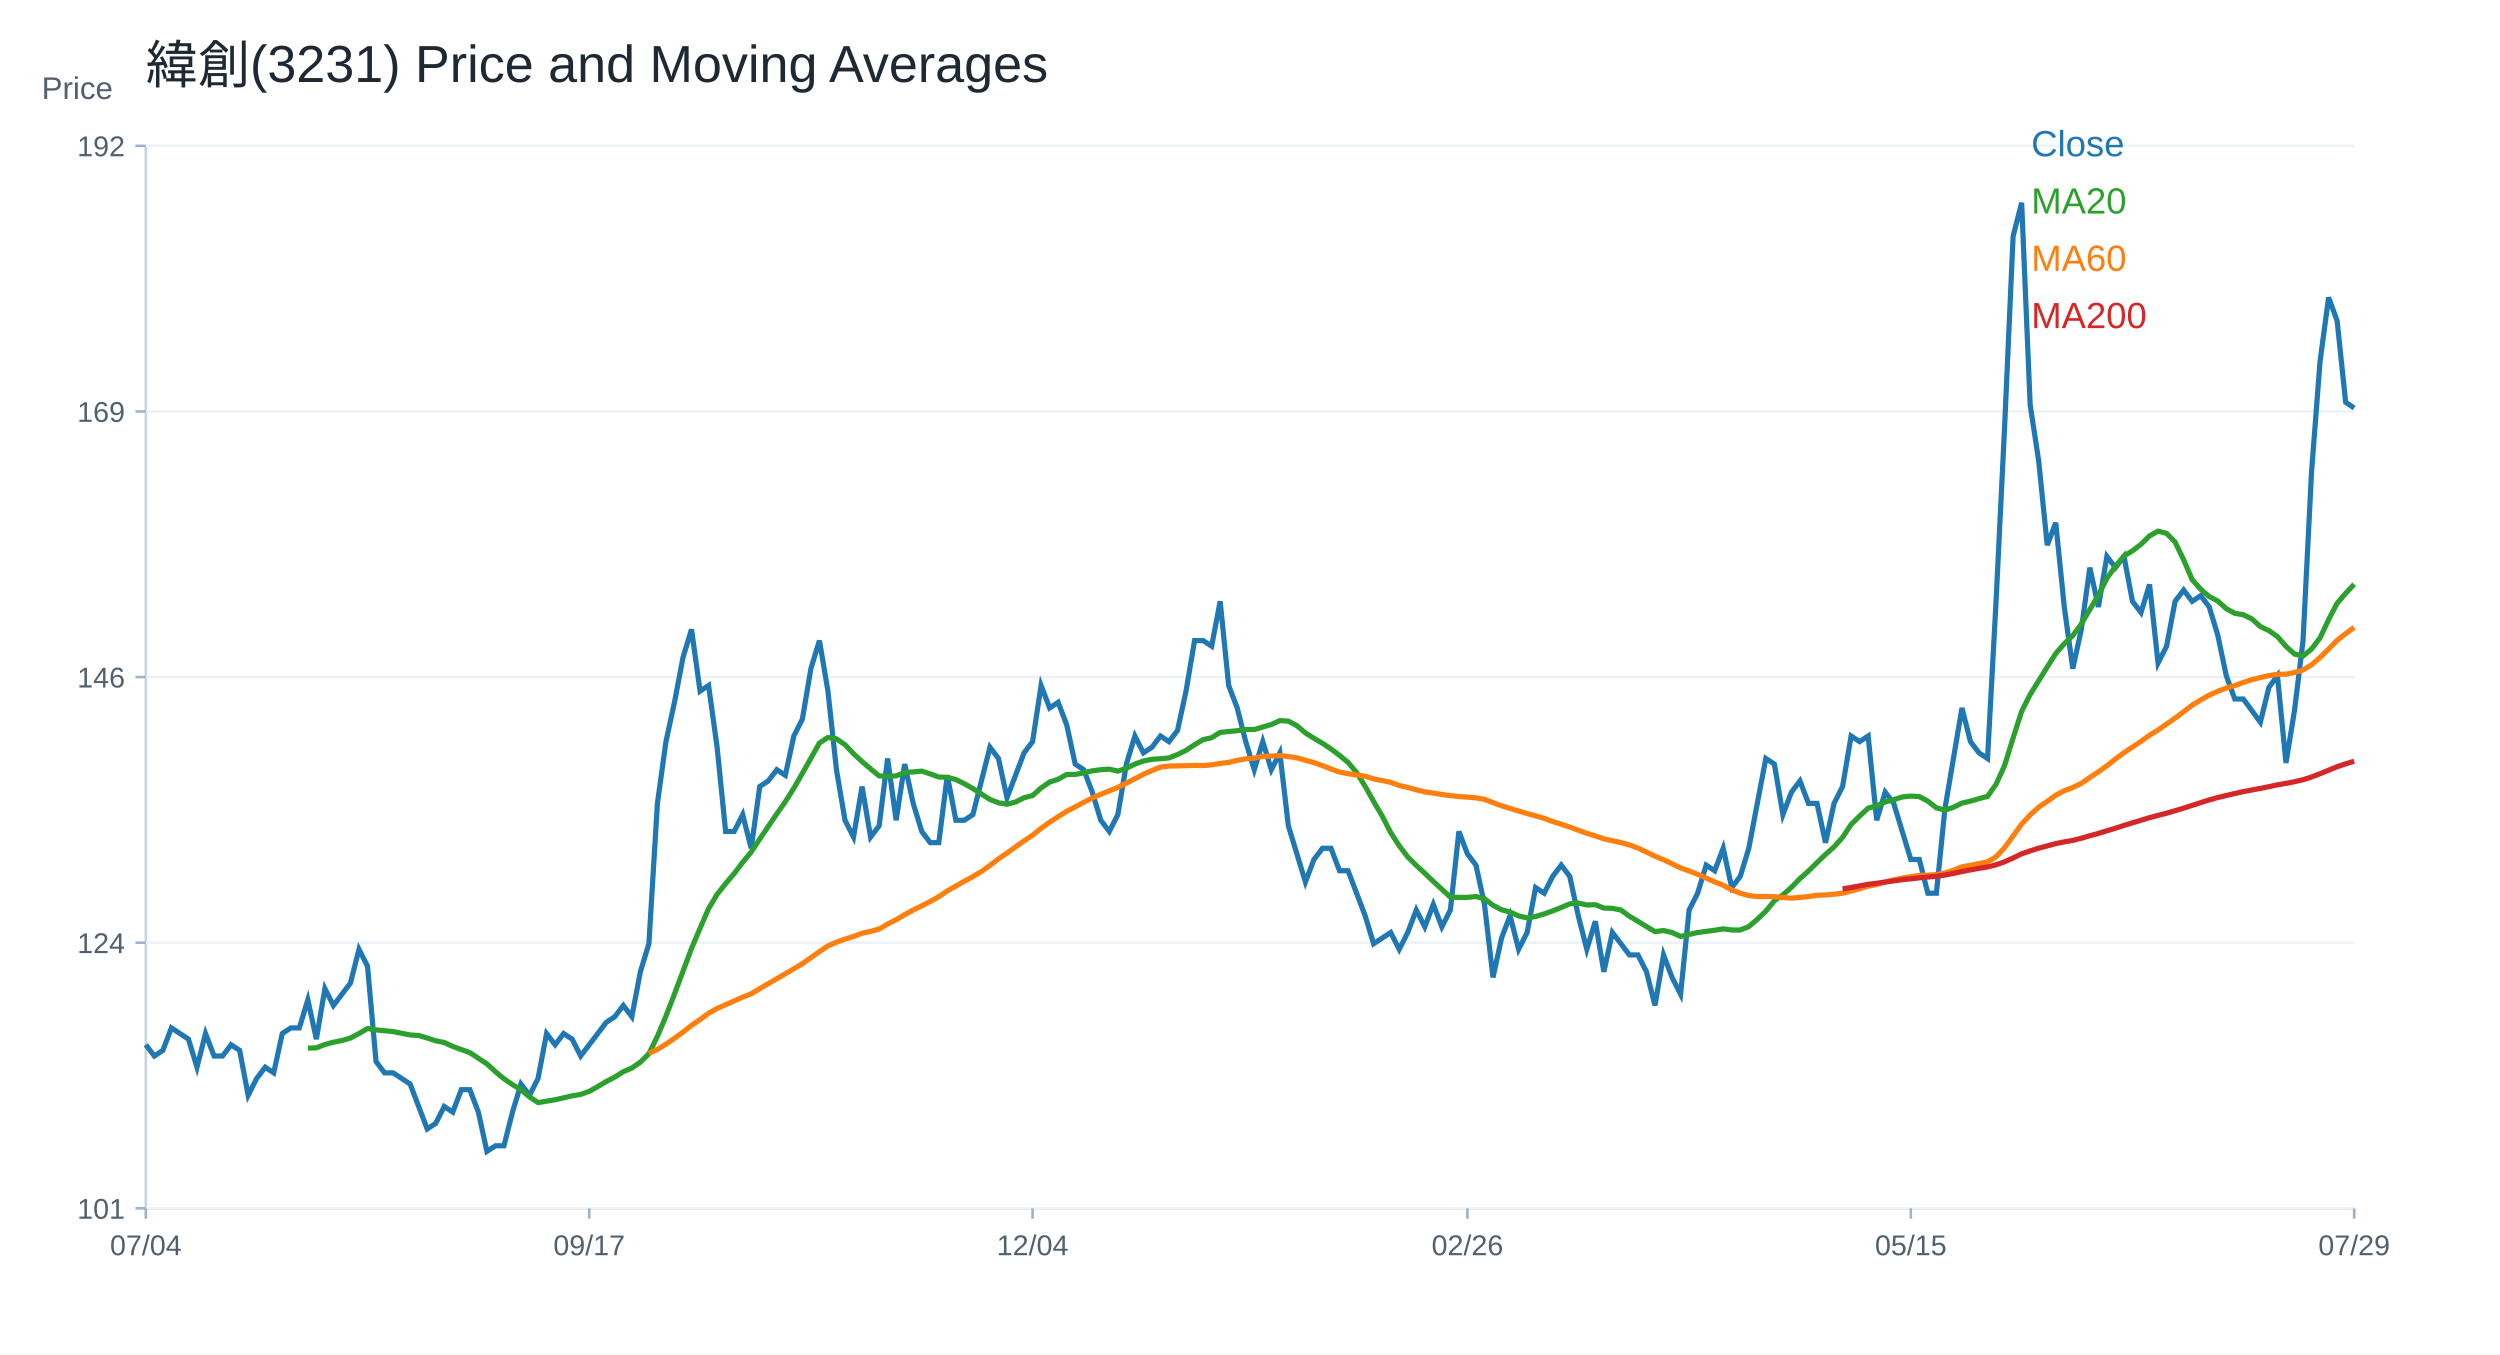
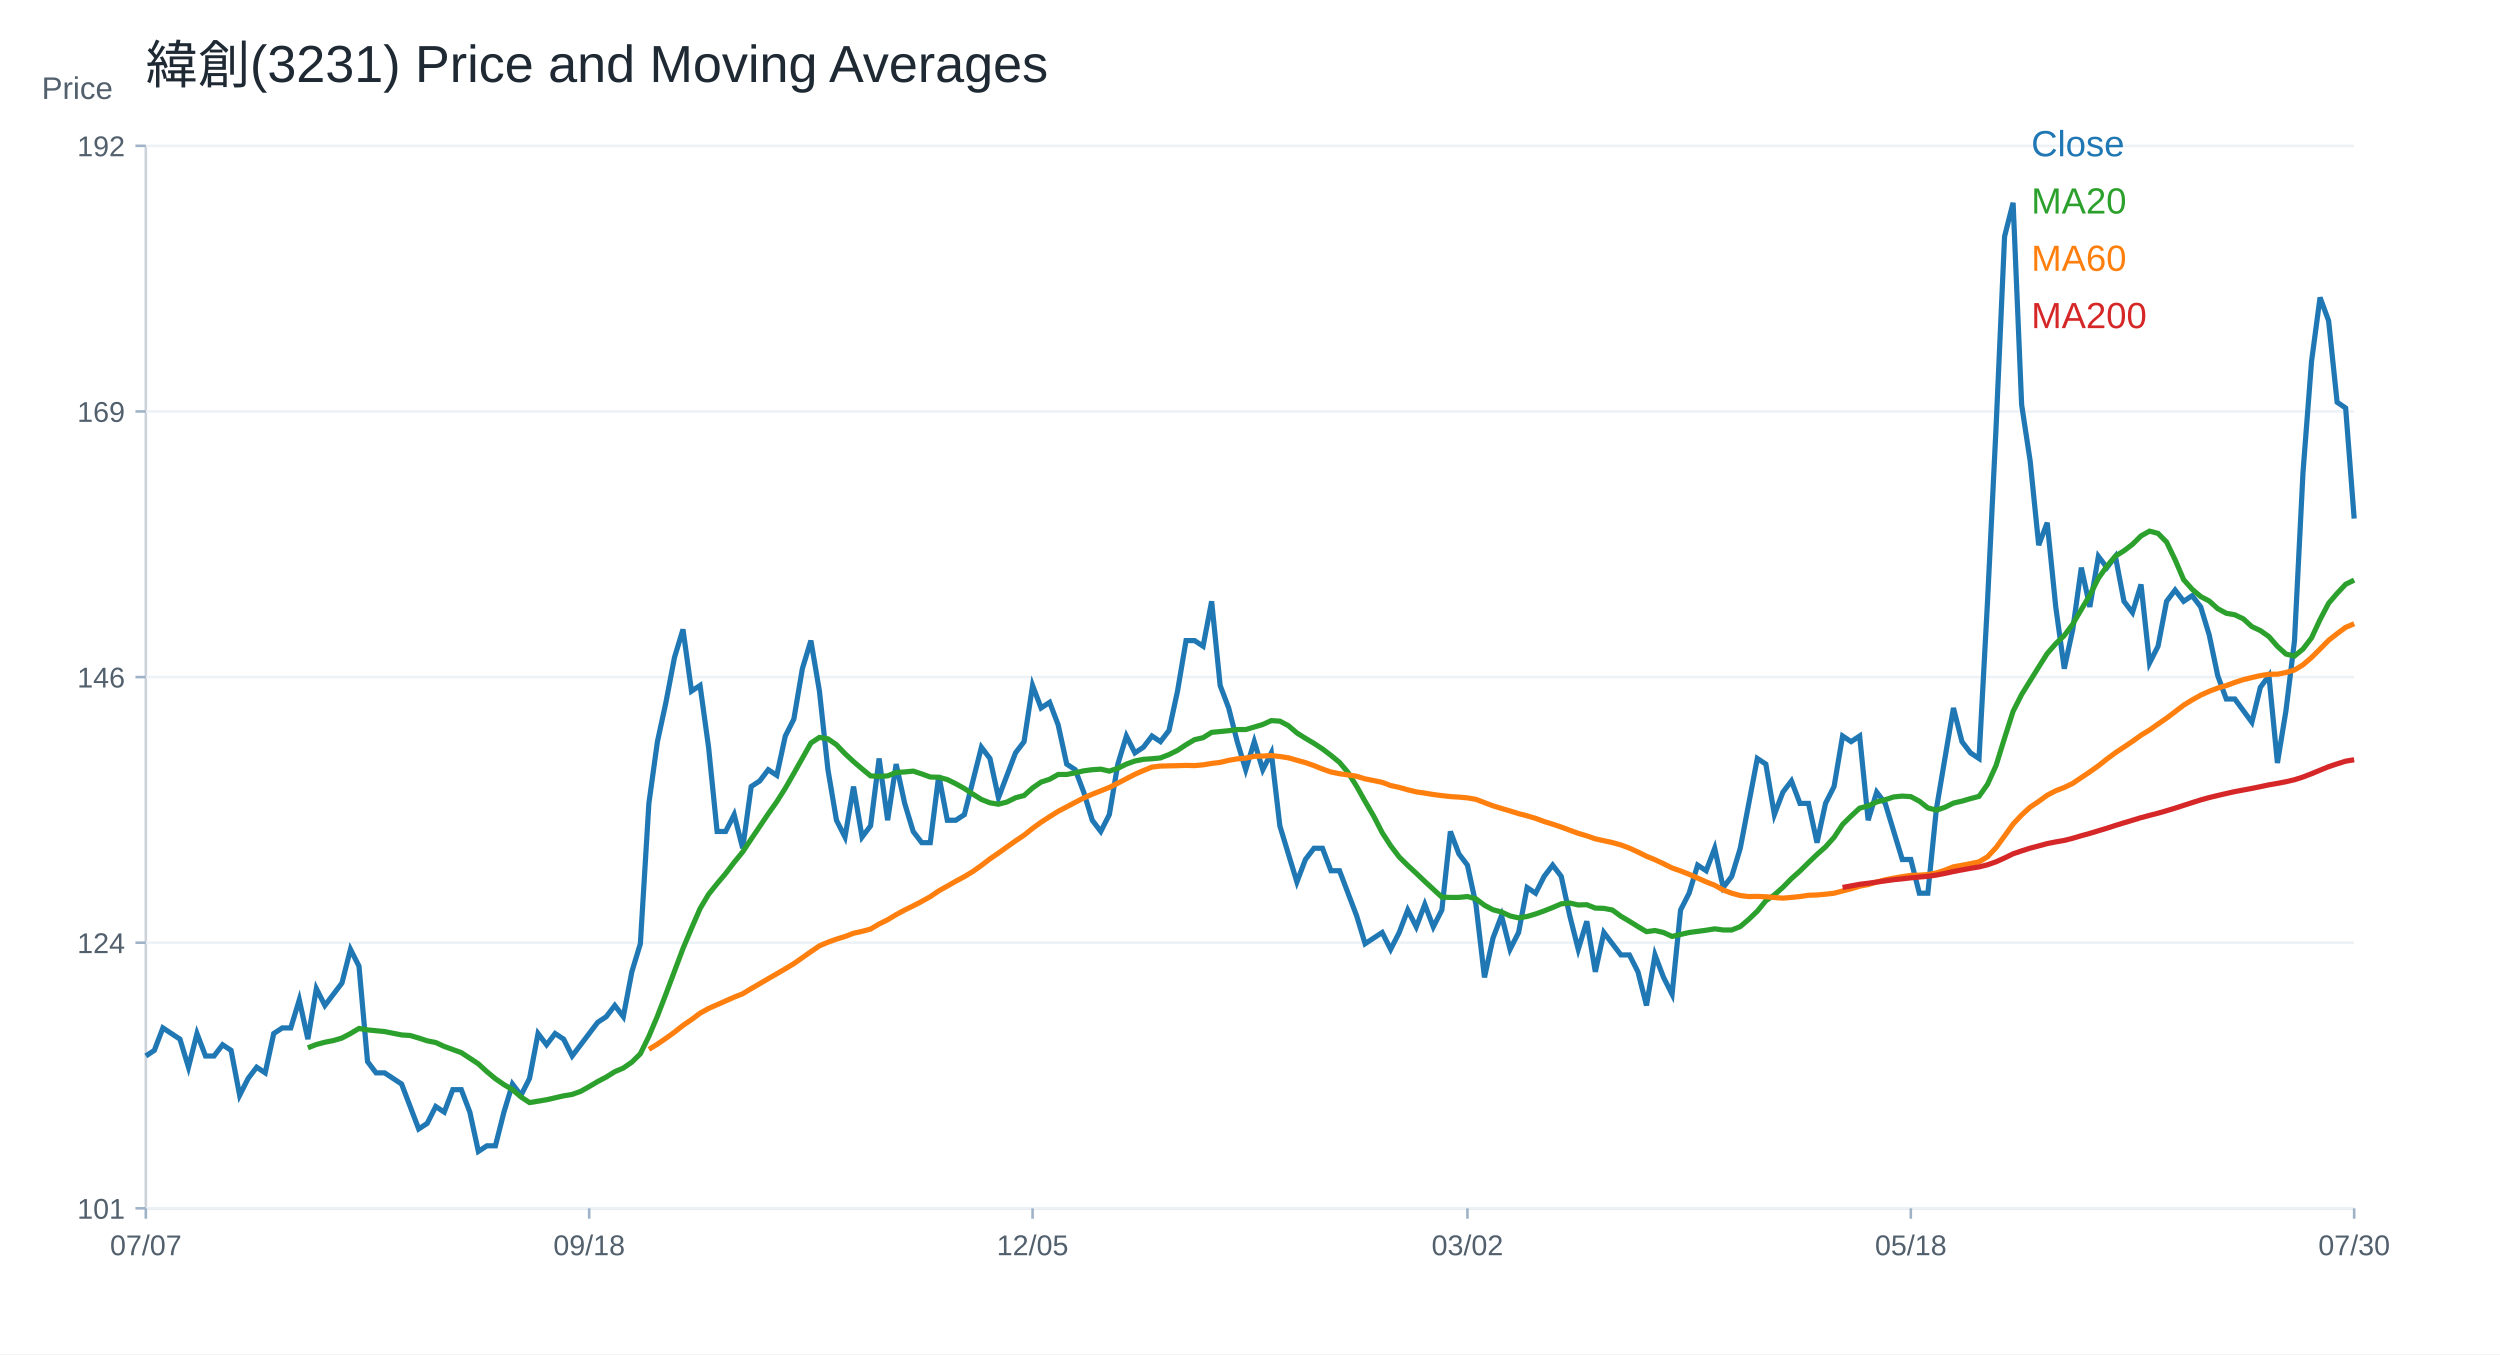
<svg xmlns="http://www.w3.org/2000/svg" width="960" height="520" viewBox="0 0 960 520">
  <rect width="100%" height="100%" fill="white" />
  <text x="56.00" y="32.00" font-size="20" font-family="Arial" fill="#1f2933" text-anchor="start">緯創(3231) Price and Moving Averages</text>
  <line x1="56" y1="464" x2="904" y2="464" stroke="#cbd2d9" />
  <line x1="56" y1="56" x2="56" y2="464" stroke="#cbd2d9" />
  <text x="16.00" y="38.00" font-size="12" font-family="Arial" fill="#52606d" text-anchor="start">Price</text>
  <line x1="56" y1="464.00" x2="904" y2="464.00" stroke="#edf2f7" />
  <line x1="52" y1="464.00" x2="56" y2="464.00" stroke="#9fb3c8" />
  <text x="48.00" y="468.00" font-size="11" font-family="Arial" fill="#52606d" text-anchor="end">101</text>
  <line x1="56" y1="362.00" x2="904" y2="362.00" stroke="#edf2f7" />
  <line x1="52" y1="362.00" x2="56" y2="362.00" stroke="#9fb3c8" />
  <text x="48.00" y="366.00" font-size="11" font-family="Arial" fill="#52606d" text-anchor="end">124</text>
  <line x1="56" y1="260.00" x2="904" y2="260.00" stroke="#edf2f7" />
  <line x1="52" y1="260.00" x2="56" y2="260.00" stroke="#9fb3c8" />
  <text x="48.00" y="264.00" font-size="11" font-family="Arial" fill="#52606d" text-anchor="end">146</text>
  <line x1="56" y1="158.00" x2="904" y2="158.00" stroke="#edf2f7" />
  <line x1="52" y1="158.00" x2="56" y2="158.00" stroke="#9fb3c8" />
  <text x="48.00" y="162.00" font-size="11" font-family="Arial" fill="#52606d" text-anchor="end">169</text>
  <line x1="56" y1="56.00" x2="904" y2="56.00" stroke="#edf2f7" />
  <line x1="52" y1="56.00" x2="56" y2="56.00" stroke="#9fb3c8" />
  <text x="48.00" y="60.00" font-size="11" font-family="Arial" fill="#52606d" text-anchor="end">192</text>
  <line x1="56.00" y1="464" x2="56.00" y2="468" stroke="#9fb3c8" />
-   <text x="56.00" y="482.00" font-size="11" font-family="Arial" fill="#52606d" text-anchor="middle">07/04</text>
+   <text x="56.00" y="482.00" font-size="11" font-family="Arial" fill="#52606d" text-anchor="middle">07/07</text>
  <line x1="226.25" y1="464" x2="226.25" y2="468" stroke="#9fb3c8" />
-   <text x="226.25" y="482.00" font-size="11" font-family="Arial" fill="#52606d" text-anchor="middle">09/17</text>
+   <text x="226.25" y="482.00" font-size="11" font-family="Arial" fill="#52606d" text-anchor="middle">09/18</text>
  <line x1="396.51" y1="464" x2="396.51" y2="468" stroke="#9fb3c8" />
-   <text x="396.51" y="482.00" font-size="11" font-family="Arial" fill="#52606d" text-anchor="middle">12/04</text>
+   <text x="396.51" y="482.00" font-size="11" font-family="Arial" fill="#52606d" text-anchor="middle">12/05</text>
  <line x1="563.49" y1="464" x2="563.49" y2="468" stroke="#9fb3c8" />
-   <text x="563.49" y="482.00" font-size="11" font-family="Arial" fill="#52606d" text-anchor="middle">02/26</text>
+   <text x="563.49" y="482.00" font-size="11" font-family="Arial" fill="#52606d" text-anchor="middle">03/02</text>
  <line x1="733.75" y1="464" x2="733.75" y2="468" stroke="#9fb3c8" />
-   <text x="733.75" y="482.00" font-size="11" font-family="Arial" fill="#52606d" text-anchor="middle">05/15</text>
+   <text x="733.75" y="482.00" font-size="11" font-family="Arial" fill="#52606d" text-anchor="middle">05/18</text>
  <line x1="904.00" y1="464" x2="904.00" y2="468" stroke="#9fb3c8" />
-   <text x="904.00" y="482.00" font-size="11" font-family="Arial" fill="#52606d" text-anchor="middle">07/29</text>
-   <polyline fill="none" stroke="#1f77b4" stroke-width="2" points="56.00,401.19 59.27,405.50 62.55,403.34 65.82,394.72 69.10,396.88 72.37,399.03 75.64,409.81 78.92,396.88 82.19,405.50 85.47,405.50 88.74,401.19 92.02,403.34 95.29,420.59 98.56,414.12 101.84,409.81 105.11,411.97 108.39,396.88 111.66,394.72 114.93,394.72 118.21,383.94 121.48,399.03 124.76,379.63 128.03,386.10 131.31,381.79 134.58,377.48 137.85,364.54 141.13,371.01 144.40,407.65 147.68,411.97 150.95,411.97 154.22,414.12 157.50,416.28 160.77,424.90 164.05,433.52 167.32,431.37 170.59,424.90 173.87,427.05 177.14,418.43 180.42,418.43 183.69,427.05 186.97,442.14 190.24,439.99 193.51,439.99 196.79,427.05 200.06,416.28 203.34,420.59 206.61,414.12 209.88,396.88 213.16,401.19 216.43,396.88 219.71,399.03 222.98,405.50 226.25,401.19 229.53,396.88 232.80,392.57 236.08,390.41 239.35,386.10 242.63,390.41 245.90,373.17 249.17,362.39 252.45,308.50 255.72,284.79 259.00,269.70 262.27,252.46 265.54,241.68 268.82,265.39 272.09,263.23 275.37,286.94 278.64,319.28 281.92,319.28 285.19,312.81 288.46,325.74 291.74,302.03 295.01,299.88 298.29,295.57 301.56,297.72 304.83,282.63 308.11,276.17 311.38,256.77 314.66,245.99 317.93,265.39 321.20,295.57 324.48,314.97 327.75,321.43 331.03,302.03 334.30,321.43 337.58,317.12 340.85,291.26 344.12,314.97 347.40,293.41 350.67,308.50 353.95,319.28 357.22,323.59 360.49,323.59 363.77,297.72 367.04,314.97 370.32,314.97 373.59,312.81 376.86,299.88 380.14,286.94 383.41,291.26 386.69,306.34 389.96,297.72 393.24,289.10 396.51,284.79 399.78,263.23 403.06,271.86 406.33,269.70 409.61,278.32 412.88,293.41 416.15,295.57 419.43,304.19 422.70,314.97 425.98,319.28 429.25,312.81 432.53,293.41 435.80,282.63 439.07,289.10 442.35,286.94 445.62,282.63 448.90,284.79 452.17,280.48 455.44,265.39 458.72,245.99 461.99,245.99 465.27,248.14 468.54,230.90 471.81,263.23 475.09,271.86 478.36,284.79 481.64,295.57 484.91,284.79 488.19,295.57 491.46,289.10 494.73,317.12 498.01,327.90 501.28,338.68 504.56,330.05 507.83,325.74 511.10,325.74 514.38,334.37 517.65,334.37 520.93,342.99 524.20,351.61 527.47,362.39 530.75,360.23 534.02,358.08 537.30,364.54 540.57,358.08 543.85,349.45 547.12,355.92 550.39,347.30 553.67,355.92 556.94,349.45 560.22,319.28 563.49,327.90 566.76,332.21 570.04,347.30 573.31,375.32 576.59,360.23 579.86,351.61 583.14,364.54 586.41,358.08 589.68,340.83 592.96,342.99 596.23,336.52 599.51,332.21 602.78,336.52 606.05,351.61 609.33,364.54 612.60,353.77 615.88,373.17 619.15,358.08 622.42,362.39 625.70,366.70 628.97,366.70 632.25,373.17 635.52,386.10 638.80,366.70 642.07,375.32 645.34,381.79 648.62,349.45 651.89,342.99 655.17,332.21 658.44,334.37 661.71,325.74 664.99,340.83 668.26,336.52 671.54,325.74 674.81,308.50 678.08,291.26 681.36,293.41 684.63,312.81 687.91,304.19 691.18,299.88 694.46,308.50 697.73,308.50 701.00,323.59 704.28,308.50 707.55,302.03 710.83,282.63 714.10,284.79 717.37,282.63 720.65,314.97 723.92,304.19 727.20,308.50 730.47,319.28 733.75,330.05 737.02,330.05 740.29,342.99 743.57,342.99 746.84,310.66 750.12,291.26 753.39,271.86 756.66,284.79 759.94,289.10 763.21,291.26 766.49,230.90 769.76,164.08 773.03,90.79 776.31,77.86 779.58,155.46 782.86,177.01 786.13,209.34 789.41,200.72 792.68,233.06 795.95,256.77 799.23,241.68 802.50,217.97 805.78,233.06 809.05,213.66 812.32,217.97 815.60,213.66 818.87,230.90 822.15,235.21 825.42,224.43 828.69,254.61 831.97,248.14 835.24,230.90 838.52,226.59 841.79,230.90 845.07,228.74 848.34,233.06 851.61,243.83 854.89,259.47 858.16,268.41 861.44,268.41 864.71,272.88 867.98,277.35 871.26,263.94 874.53,259.47 877.81,292.99 881.08,272.88 884.36,246.07 887.63,181.26 890.90,138.81 894.18,114.22 897.45,123.16 900.73,154.45 904.00,156.68" />
+   <text x="904.00" y="482.00" font-size="11" font-family="Arial" fill="#52606d" text-anchor="middle">07/30</text>
+   <polyline fill="none" stroke="#1f77b4" stroke-width="2" points="56.00,405.50 59.27,403.34 62.55,394.72 65.82,396.88 69.10,399.03 72.37,409.81 75.64,396.88 78.92,405.50 82.19,405.50 85.47,401.19 88.74,403.34 92.02,420.59 95.29,414.12 98.56,409.81 101.84,411.97 105.11,396.88 108.39,394.72 111.66,394.72 114.93,383.94 118.21,399.03 121.48,379.63 124.76,386.10 128.03,381.79 131.31,377.48 134.58,364.54 137.85,371.01 141.13,407.65 144.40,411.97 147.68,411.97 150.95,414.12 154.22,416.28 157.50,424.90 160.77,433.52 164.05,431.37 167.32,424.90 170.59,427.05 173.87,418.43 177.14,418.43 180.42,427.05 183.69,442.14 186.97,439.99 190.24,439.99 193.51,427.05 196.79,416.28 200.06,420.59 203.34,414.12 206.61,396.88 209.88,401.19 213.16,396.88 216.43,399.03 219.71,405.50 222.98,401.19 226.25,396.88 229.53,392.57 232.80,390.41 236.08,386.10 239.35,390.41 242.63,373.17 245.90,362.39 249.17,308.50 252.45,284.79 255.72,269.70 259.00,252.46 262.27,241.68 265.54,265.39 268.82,263.23 272.09,286.94 275.37,319.28 278.64,319.28 281.92,312.81 285.19,325.74 288.46,302.03 291.74,299.88 295.01,295.57 298.29,297.72 301.56,282.63 304.83,276.17 308.11,256.77 311.38,245.99 314.66,265.39 317.93,295.57 321.20,314.97 324.48,321.43 327.75,302.03 331.03,321.43 334.30,317.12 337.58,291.26 340.85,314.97 344.12,293.41 347.40,308.50 350.67,319.28 353.95,323.59 357.22,323.59 360.49,297.72 363.77,314.97 367.04,314.97 370.32,312.81 373.59,299.88 376.86,286.94 380.14,291.26 383.41,306.34 386.69,297.72 389.96,289.10 393.24,284.79 396.51,263.23 399.78,271.86 403.06,269.70 406.33,278.32 409.61,293.41 412.88,295.57 416.15,304.19 419.43,314.97 422.70,319.28 425.98,312.81 429.25,293.41 432.53,282.63 435.80,289.10 439.07,286.94 442.35,282.63 445.62,284.79 448.90,280.48 452.17,265.39 455.44,245.99 458.72,245.99 461.99,248.14 465.27,230.90 468.54,263.23 471.81,271.86 475.09,284.79 478.36,295.57 481.64,284.79 484.91,295.57 488.19,289.10 491.46,317.12 494.73,327.90 498.01,338.68 501.28,330.05 504.56,325.74 507.83,325.74 511.10,334.37 514.38,334.37 517.65,342.99 520.93,351.61 524.20,362.39 527.47,360.23 530.75,358.08 534.02,364.54 537.30,358.08 540.57,349.45 543.85,355.92 547.12,347.30 550.39,355.92 553.67,349.45 556.94,319.28 560.22,327.90 563.49,332.21 566.76,347.30 570.04,375.32 573.31,360.23 576.59,351.61 579.86,364.54 583.14,358.08 586.41,340.83 589.68,342.99 592.96,336.52 596.23,332.21 599.51,336.52 602.78,351.61 606.05,364.54 609.33,353.77 612.60,373.17 615.88,358.08 619.15,362.39 622.42,366.70 625.70,366.70 628.97,373.17 632.25,386.10 635.52,366.70 638.80,375.32 642.07,381.79 645.34,349.45 648.62,342.99 651.89,332.21 655.17,334.37 658.44,325.74 661.71,340.83 664.99,336.52 668.26,325.74 671.54,308.50 674.81,291.26 678.08,293.41 681.36,312.81 684.63,304.19 687.91,299.88 691.18,308.50 694.46,308.50 697.73,323.59 701.00,308.50 704.28,302.03 707.55,282.63 710.83,284.79 714.10,282.63 717.37,314.97 720.65,304.19 723.92,308.50 727.20,319.28 730.47,330.05 733.75,330.05 737.02,342.99 740.29,342.99 743.57,310.66 746.84,291.26 750.12,271.86 753.39,284.79 756.66,289.10 759.94,291.26 763.21,230.90 766.49,164.08 769.76,90.79 773.03,77.86 776.31,155.46 779.58,177.01 782.86,209.34 786.13,200.72 789.41,233.06 792.68,256.77 795.95,241.68 799.23,217.97 802.50,233.06 805.78,213.66 809.05,217.97 812.32,213.66 815.60,230.90 818.87,235.21 822.15,224.43 825.42,254.61 828.69,248.14 831.97,230.90 835.24,226.59 838.52,230.90 841.79,228.74 845.07,233.06 848.34,243.83 851.61,259.47 854.89,268.41 858.16,268.41 861.44,272.88 864.71,277.35 867.98,263.94 871.26,259.47 874.53,292.99 877.81,272.88 881.08,246.07 884.36,181.26 887.63,138.81 890.90,114.22 894.18,123.16 897.45,154.45 900.73,156.68 904.00,199.14" />
  <text x="780.00" y="60.00" font-size="14" font-family="Arial" fill="#1f77b4" text-anchor="start">Close</text>
-   <polyline fill="none" stroke="#2ca02c" stroke-width="2" points="118.21,402.48 121.48,402.37 124.76,401.08 128.03,400.22 131.31,399.57 134.58,398.60 137.85,396.88 141.13,394.94 144.40,395.48 147.68,395.80 150.95,396.12 154.22,396.77 157.50,397.42 160.77,397.63 164.05,398.60 167.32,399.68 170.59,400.33 173.87,401.83 177.14,403.02 180.42,404.21 183.69,406.36 186.97,408.52 190.24,411.53 193.51,414.23 196.79,416.49 200.06,418.43 203.34,421.23 206.61,423.39 209.88,422.85 213.16,422.31 216.43,421.56 219.71,420.80 222.98,420.26 226.25,419.08 229.53,417.25 232.80,415.31 236.08,413.58 239.35,411.53 242.63,410.13 245.90,407.87 249.17,404.64 252.45,397.95 255.72,390.19 259.00,381.68 262.27,372.95 265.54,364.22 268.82,356.46 272.09,348.92 275.37,343.42 278.64,339.32 281.92,335.44 285.19,331.13 288.46,327.14 291.74,322.19 295.01,317.34 298.29,312.49 301.56,307.85 304.83,302.68 308.11,296.97 311.38,291.15 314.66,285.33 317.93,283.17 321.20,283.71 324.48,285.97 327.75,289.42 331.03,292.44 334.30,295.24 337.58,297.94 340.85,298.15 344.12,297.94 347.40,296.64 350.67,296.43 353.95,296.11 357.22,297.18 360.49,298.37 363.77,298.48 367.04,299.34 370.32,300.96 373.59,302.79 376.86,304.94 380.14,306.99 383.41,308.28 386.69,308.82 389.96,307.96 393.24,306.34 396.51,305.48 399.78,302.57 403.06,300.31 406.33,299.23 409.61,297.40 412.88,297.40 416.15,296.75 419.43,296.00 422.70,295.57 425.98,295.35 429.25,296.11 432.53,295.03 435.80,293.41 439.07,292.23 442.35,291.58 445.62,291.36 448.90,291.04 452.17,289.75 455.44,288.13 458.72,285.97 461.99,284.03 465.27,283.28 468.54,281.23 471.81,280.91 475.09,280.59 478.36,280.15 481.64,280.15 484.91,279.18 488.19,278.21 491.46,276.71 494.73,276.92 498.01,278.65 501.28,281.45 504.56,283.50 507.83,285.44 511.10,287.59 514.38,290.07 517.65,292.76 520.93,296.64 524.20,301.93 527.47,307.75 530.75,313.35 534.02,319.71 537.30,324.77 540.57,329.08 543.85,332.32 547.12,335.34 550.39,338.46 553.67,341.48 556.94,344.50 560.22,344.60 563.49,344.60 566.76,344.28 570.04,345.14 573.31,347.62 576.59,349.35 579.86,350.21 583.14,351.72 586.41,352.47 589.68,351.93 592.96,350.96 596.23,349.78 599.51,348.48 602.78,347.08 606.05,346.76 609.33,347.51 612.60,347.41 615.88,348.70 619.15,348.81 622.42,349.45 625.70,351.83 628.97,353.77 632.25,355.81 635.52,357.75 638.80,357.32 642.07,358.08 645.34,359.59 648.62,358.83 651.89,358.08 655.17,357.65 658.44,357.21 661.71,356.68 664.99,357.11 668.26,357.11 671.54,355.81 674.81,353.01 678.08,349.89 681.36,345.90 684.63,343.63 687.91,340.72 691.18,337.38 694.46,334.47 697.73,331.24 701.00,328.11 704.28,325.20 707.55,321.54 710.83,316.58 714.10,313.35 717.37,310.33 720.65,309.47 723.92,307.96 727.20,307.10 730.47,306.02 733.75,305.70 737.02,305.91 740.29,307.64 743.57,310.22 746.84,311.09 750.12,310.01 753.39,308.39 756.66,307.64 759.94,306.67 763.21,305.81 766.49,301.17 769.76,293.95 773.03,283.39 776.31,273.15 779.58,266.68 782.86,261.40 786.13,256.12 789.41,250.95 792.68,247.17 795.95,244.05 799.23,239.63 802.50,234.03 805.78,228.53 809.05,222.06 812.32,217.43 815.60,213.55 818.87,211.50 822.15,209.02 825.42,205.79 828.69,203.96 831.97,204.82 835.24,208.16 838.52,214.95 841.79,222.60 845.07,226.27 848.34,229.07 851.61,230.79 854.89,233.73 858.16,235.50 861.44,236.08 864.71,237.64 867.98,240.61 871.26,242.15 874.53,244.44 877.81,248.20 881.08,251.16 884.36,251.92 887.63,249.22 890.90,244.94 894.18,237.92 897.45,231.67 900.73,227.85 904.00,224.35" />
+   <polyline fill="none" stroke="#2ca02c" stroke-width="2" points="118.21,402.37 121.48,401.08 124.76,400.22 128.03,399.57 131.31,398.60 134.58,396.88 137.85,394.94 141.13,395.48 144.40,395.80 147.68,396.12 150.95,396.77 154.22,397.42 157.50,397.63 160.77,398.60 164.05,399.68 167.32,400.33 170.59,401.83 173.87,403.02 177.14,404.21 180.42,406.36 183.69,408.52 186.97,411.53 190.24,414.23 193.51,416.49 196.79,418.43 200.06,421.23 203.34,423.39 206.61,422.85 209.88,422.31 213.16,421.56 216.43,420.80 219.71,420.26 222.98,419.08 226.25,417.25 229.53,415.31 232.80,413.58 236.08,411.53 239.35,410.13 242.63,407.87 245.90,404.64 249.17,397.95 252.45,390.19 255.72,381.68 259.00,372.95 262.27,364.22 265.54,356.46 268.82,348.92 272.09,343.42 275.37,339.32 278.64,335.44 281.92,331.13 285.19,327.14 288.46,322.19 291.74,317.34 295.01,312.49 298.29,307.85 301.56,302.68 304.83,296.97 308.11,291.15 311.38,285.33 314.66,283.17 317.93,283.71 321.20,285.97 324.48,289.42 327.75,292.44 331.03,295.24 334.30,297.94 337.58,298.15 340.85,297.94 344.12,296.64 347.40,296.43 350.67,296.11 353.95,297.18 357.22,298.37 360.49,298.48 363.77,299.34 367.04,300.96 370.32,302.79 373.59,304.94 376.86,306.99 380.14,308.28 383.41,308.82 386.69,307.96 389.96,306.34 393.24,305.48 396.51,302.57 399.78,300.31 403.06,299.23 406.33,297.40 409.61,297.40 412.88,296.75 416.15,296.00 419.43,295.57 422.70,295.35 425.98,296.11 429.25,295.03 432.53,293.41 435.80,292.23 439.07,291.58 442.35,291.36 445.62,291.04 448.90,289.75 452.17,288.13 455.44,285.97 458.72,284.03 461.99,283.28 465.27,281.23 468.54,280.91 471.81,280.59 475.09,280.15 478.36,280.15 481.64,279.18 484.91,278.21 488.19,276.71 491.46,276.92 494.73,278.65 498.01,281.45 501.28,283.50 504.56,285.44 507.83,287.59 511.10,290.07 514.38,292.76 517.65,296.64 520.93,301.93 524.20,307.75 527.47,313.35 530.75,319.71 534.02,324.77 537.30,329.08 540.57,332.32 543.85,335.34 547.12,338.46 550.39,341.48 553.67,344.50 556.94,344.60 560.22,344.60 563.49,344.28 566.76,345.14 570.04,347.62 573.31,349.35 576.59,350.21 579.86,351.72 583.14,352.47 586.41,351.93 589.68,350.96 592.96,349.78 596.23,348.48 599.51,347.08 602.78,346.76 606.05,347.51 609.33,347.41 612.60,348.70 615.88,348.81 619.15,349.45 622.42,351.83 625.70,353.77 628.97,355.81 632.25,357.75 635.52,357.32 638.80,358.08 642.07,359.59 645.34,358.83 648.62,358.08 651.89,357.65 655.17,357.21 658.44,356.68 661.71,357.11 664.99,357.11 668.26,355.81 671.54,353.01 674.81,349.89 678.08,345.90 681.36,343.63 684.63,340.72 687.91,337.38 691.18,334.47 694.46,331.24 697.73,328.11 701.00,325.20 704.28,321.54 707.55,316.58 710.83,313.35 714.10,310.33 717.37,309.47 720.65,307.96 723.92,307.10 727.20,306.02 730.47,305.70 733.75,305.91 737.02,307.64 740.29,310.22 743.57,311.09 746.84,310.01 750.12,308.39 753.39,307.64 756.66,306.67 759.94,305.81 763.21,301.17 766.49,293.95 769.76,283.39 773.03,273.15 776.31,266.68 779.58,261.40 782.86,256.12 786.13,250.95 789.41,247.17 792.68,244.05 795.95,239.63 799.23,234.03 802.50,228.53 805.78,222.06 809.05,217.43 812.32,213.55 815.60,211.50 818.87,209.02 822.15,205.79 825.42,203.96 828.69,204.82 831.97,208.16 835.24,214.95 838.52,222.60 841.79,226.27 845.07,229.07 848.34,230.79 851.61,233.73 854.89,235.50 858.16,236.08 861.44,237.64 864.71,240.61 867.98,242.15 871.26,244.44 874.53,248.20 877.81,251.16 881.08,251.92 884.36,249.22 887.63,244.94 890.90,237.92 894.18,231.67 897.45,227.85 900.73,224.35 904.00,222.76" />
  <text x="780.00" y="82.00" font-size="14" font-family="Arial" fill="#2ca02c" text-anchor="start">MA20</text>
-   <polyline fill="none" stroke="#ff7f0e" stroke-width="2" points="249.17,404.49 252.45,402.95 255.72,400.94 259.00,398.71 262.27,396.34 265.54,393.75 268.82,391.52 272.09,389.08 275.37,387.25 278.64,385.81 281.92,384.37 285.19,382.90 288.46,381.61 291.74,379.63 295.01,377.73 298.29,375.82 301.56,373.92 304.83,372.02 308.11,370.04 311.38,367.74 314.66,365.44 317.93,363.21 321.20,361.81 324.48,360.63 327.75,359.62 331.03,358.36 334.30,357.65 337.58,356.75 340.85,354.81 344.12,353.19 347.40,351.22 350.67,349.45 353.95,347.84 357.22,346.15 360.49,344.32 363.77,342.09 367.04,340.26 370.32,338.39 373.59,336.63 376.86,334.65 380.14,332.32 383.41,329.80 386.69,327.58 389.96,325.21 393.24,322.91 396.51,320.71 399.78,318.09 403.06,315.72 406.33,313.60 409.61,311.55 412.88,309.83 416.15,308.10 419.43,306.42 422.70,304.98 425.98,303.69 429.25,302.36 432.53,300.74 435.80,299.02 439.07,297.33 442.35,295.89 445.62,294.56 448.90,294.17 452.17,294.09 455.44,294.02 458.72,293.91 461.99,293.99 465.27,293.70 468.54,293.16 471.81,292.76 475.09,291.97 478.36,291.40 481.64,291.11 484.91,290.43 488.19,290.32 491.46,290.14 494.73,290.50 498.01,291.00 501.28,291.94 504.56,292.84 507.83,293.99 511.10,295.31 514.38,296.46 517.65,297.11 520.93,297.58 524.20,298.08 527.47,299.09 530.75,299.73 534.02,300.42 537.30,301.64 540.57,302.36 543.85,303.29 547.12,304.08 550.39,304.55 553.67,305.09 556.94,305.52 560.22,305.88 563.49,306.09 566.76,306.38 570.04,306.95 573.31,308.21 576.59,309.43 579.86,310.44 583.14,311.41 586.41,312.42 589.68,313.28 592.96,314.25 596.23,315.47 599.51,316.48 602.78,317.59 606.05,318.81 609.33,320.00 612.60,320.97 615.88,322.12 619.15,322.83 622.42,323.55 625.70,324.45 628.97,325.67 632.25,327.18 635.52,328.80 638.80,330.13 642.07,331.67 645.34,333.29 648.62,334.44 651.89,335.73 655.17,337.17 658.44,338.64 661.71,339.93 664.99,341.77 668.26,342.99 671.54,343.89 674.81,344.28 678.08,344.21 681.36,344.35 684.63,344.64 687.91,344.89 691.18,344.60 694.46,344.28 697.73,343.78 701.00,343.67 704.28,343.38 707.55,342.99 710.83,342.13 714.10,341.30 717.37,340.29 720.65,339.68 723.92,338.71 727.20,337.85 730.47,337.20 733.75,336.63 737.02,336.16 740.29,336.05 743.57,335.84 746.84,335.23 750.12,334.15 753.39,332.86 756.66,332.28 759.94,331.64 763.21,330.95 766.49,329.01 769.76,325.49 773.03,321.00 776.31,316.44 779.58,312.95 782.86,309.94 786.13,307.75 789.41,305.37 792.68,303.65 795.95,302.39 799.23,300.81 802.50,298.58 805.78,296.39 809.05,294.06 812.32,291.47 815.60,289.06 818.87,286.87 822.15,284.68 825.42,282.31 828.69,280.33 831.97,278.03 835.24,275.77 838.52,273.29 841.79,270.78 845.07,268.77 848.34,266.93 851.61,265.46 854.89,264.21 858.16,263.26 861.44,262.05 864.71,260.99 867.98,260.18 871.26,259.44 874.53,258.91 877.81,258.90 881.08,258.24 884.36,257.27 887.63,255.29 890.90,252.46 894.18,249.23 897.45,245.89 900.73,243.32 904.00,240.90" />
+   <polyline fill="none" stroke="#ff7f0e" stroke-width="2" points="249.17,402.95 252.45,400.94 255.72,398.71 259.00,396.34 262.27,393.75 265.54,391.52 268.82,389.08 272.09,387.25 275.37,385.81 278.64,384.37 281.92,382.90 285.19,381.61 288.46,379.63 291.74,377.73 295.01,375.82 298.29,373.92 301.56,372.02 304.83,370.04 308.11,367.74 311.38,365.44 314.66,363.21 317.93,361.81 321.20,360.63 324.48,359.62 327.75,358.36 331.03,357.65 334.30,356.75 337.58,354.81 340.85,353.19 344.12,351.22 347.40,349.45 350.67,347.84 353.95,346.15 357.22,344.32 360.49,342.09 363.77,340.26 367.04,338.39 370.32,336.63 373.59,334.65 376.86,332.32 380.14,329.80 383.41,327.58 386.69,325.21 389.96,322.91 393.24,320.71 396.51,318.09 399.78,315.72 403.06,313.60 406.33,311.55 409.61,309.83 412.88,308.10 416.15,306.42 419.43,304.98 422.70,303.69 425.98,302.36 429.25,300.74 432.53,299.02 435.80,297.33 439.07,295.89 442.35,294.56 445.62,294.17 448.90,294.09 452.17,294.02 455.44,293.91 458.72,293.99 461.99,293.70 465.27,293.16 468.54,292.76 471.81,291.97 475.09,291.40 478.36,291.11 481.64,290.43 484.91,290.32 488.19,290.14 491.46,290.50 494.73,291.00 498.01,291.94 501.28,292.84 504.56,293.99 507.83,295.31 511.10,296.46 514.38,297.11 517.65,297.58 520.93,298.08 524.20,299.09 527.47,299.73 530.75,300.42 534.02,301.64 537.30,302.36 540.57,303.29 543.85,304.08 547.12,304.55 550.39,305.09 553.67,305.52 556.94,305.88 560.22,306.09 563.49,306.38 566.76,306.95 570.04,308.21 573.31,309.43 576.59,310.44 579.86,311.41 583.14,312.42 586.41,313.28 589.68,314.25 592.96,315.47 596.23,316.48 599.51,317.59 602.78,318.81 606.05,320.00 609.33,320.97 612.60,322.12 615.88,322.83 619.15,323.55 622.42,324.45 625.70,325.67 628.97,327.18 632.25,328.80 635.52,330.13 638.80,331.67 642.07,333.29 645.34,334.44 648.62,335.73 651.89,337.17 655.17,338.64 658.44,339.93 661.71,341.77 664.99,342.99 668.26,343.89 671.54,344.28 674.81,344.21 678.08,344.35 681.36,344.64 684.63,344.89 687.91,344.60 691.18,344.28 694.46,343.78 697.73,343.67 701.00,343.38 704.28,342.99 707.55,342.13 710.83,341.30 714.10,340.29 717.37,339.68 720.65,338.71 723.92,337.85 727.20,337.20 730.47,336.63 733.75,336.16 737.02,336.05 740.29,335.84 743.57,335.23 746.84,334.15 750.12,332.86 753.39,332.28 756.66,331.64 759.94,330.95 763.21,329.01 766.49,325.49 769.76,321.00 773.03,316.44 776.31,312.95 779.58,309.94 782.86,307.75 786.13,305.37 789.41,303.65 792.68,302.39 795.95,300.81 799.23,298.58 802.50,296.39 805.78,294.06 809.05,291.47 812.32,289.06 815.60,286.87 818.87,284.68 822.15,282.31 825.42,280.33 828.69,278.03 831.97,275.77 835.24,273.29 838.52,270.78 841.79,268.77 845.07,266.93 848.34,265.46 851.61,264.21 854.89,263.26 858.16,262.05 861.44,260.99 864.71,260.18 867.98,259.44 871.26,258.91 874.53,258.90 877.81,258.24 881.08,257.27 884.36,255.29 887.63,252.46 890.90,249.23 894.18,245.89 897.45,243.32 900.73,240.90 904.00,239.50" />
  <text x="780.00" y="104.00" font-size="14" font-family="Arial" fill="#ff7f0e" text-anchor="start">MA60</text>
-   <polyline fill="none" stroke="#d62728" stroke-width="2" points="707.55,341.37 710.83,340.78 714.10,340.18 717.37,339.57 720.65,339.17 723.92,338.71 727.20,338.26 730.47,337.80 733.75,337.47 737.02,337.09 740.29,336.78 743.57,336.49 746.84,336.03 750.12,335.38 753.39,334.67 756.66,334.04 759.94,333.43 763.21,332.90 766.49,332.08 769.76,330.93 773.03,329.46 776.31,327.86 779.58,326.74 782.86,325.69 786.13,324.83 789.41,323.94 792.68,323.29 795.95,322.72 799.23,321.89 802.50,320.92 805.78,320.02 809.05,319.02 812.32,318.03 815.60,316.97 818.87,315.96 822.15,314.98 825.42,313.97 828.69,313.11 831.97,312.26 835.24,311.32 838.52,310.32 841.79,309.26 845.07,308.21 848.34,307.17 851.61,306.26 854.89,305.47 858.16,304.71 861.44,303.98 864.71,303.36 867.98,302.75 871.26,302.08 874.53,301.38 877.81,300.82 881.08,300.18 884.36,299.42 887.63,298.37 890.90,297.11 894.18,295.75 897.45,294.41 900.73,293.32 904.00,292.29" />
+   <polyline fill="none" stroke="#d62728" stroke-width="2" points="707.55,340.78 710.83,340.18 714.10,339.57 717.37,339.17 720.65,338.71 723.92,338.26 727.20,337.80 730.47,337.47 733.75,337.09 737.02,336.78 740.29,336.49 743.57,336.03 746.84,335.38 750.12,334.67 753.39,334.04 756.66,333.43 759.94,332.90 763.21,332.08 766.49,330.93 769.76,329.46 773.03,327.86 776.31,326.74 779.58,325.69 782.86,324.83 786.13,323.94 789.41,323.29 792.68,322.72 795.95,321.89 799.23,320.92 802.50,320.02 805.78,319.02 809.05,318.03 812.32,316.97 815.60,315.96 818.87,314.98 822.15,313.97 825.42,313.11 828.69,312.26 831.97,311.32 835.24,310.32 838.52,309.26 841.79,308.21 845.07,307.17 848.34,306.26 851.61,305.47 854.89,304.71 858.16,303.98 861.44,303.36 864.71,302.75 867.98,302.08 871.26,301.38 874.53,300.82 877.81,300.18 881.08,299.42 884.36,298.37 887.63,297.11 890.90,295.75 894.18,294.41 897.45,293.32 900.73,292.29 904.00,291.75" />
  <text x="780.00" y="126.00" font-size="14" font-family="Arial" fill="#d62728" text-anchor="start">MA200</text>
</svg>
